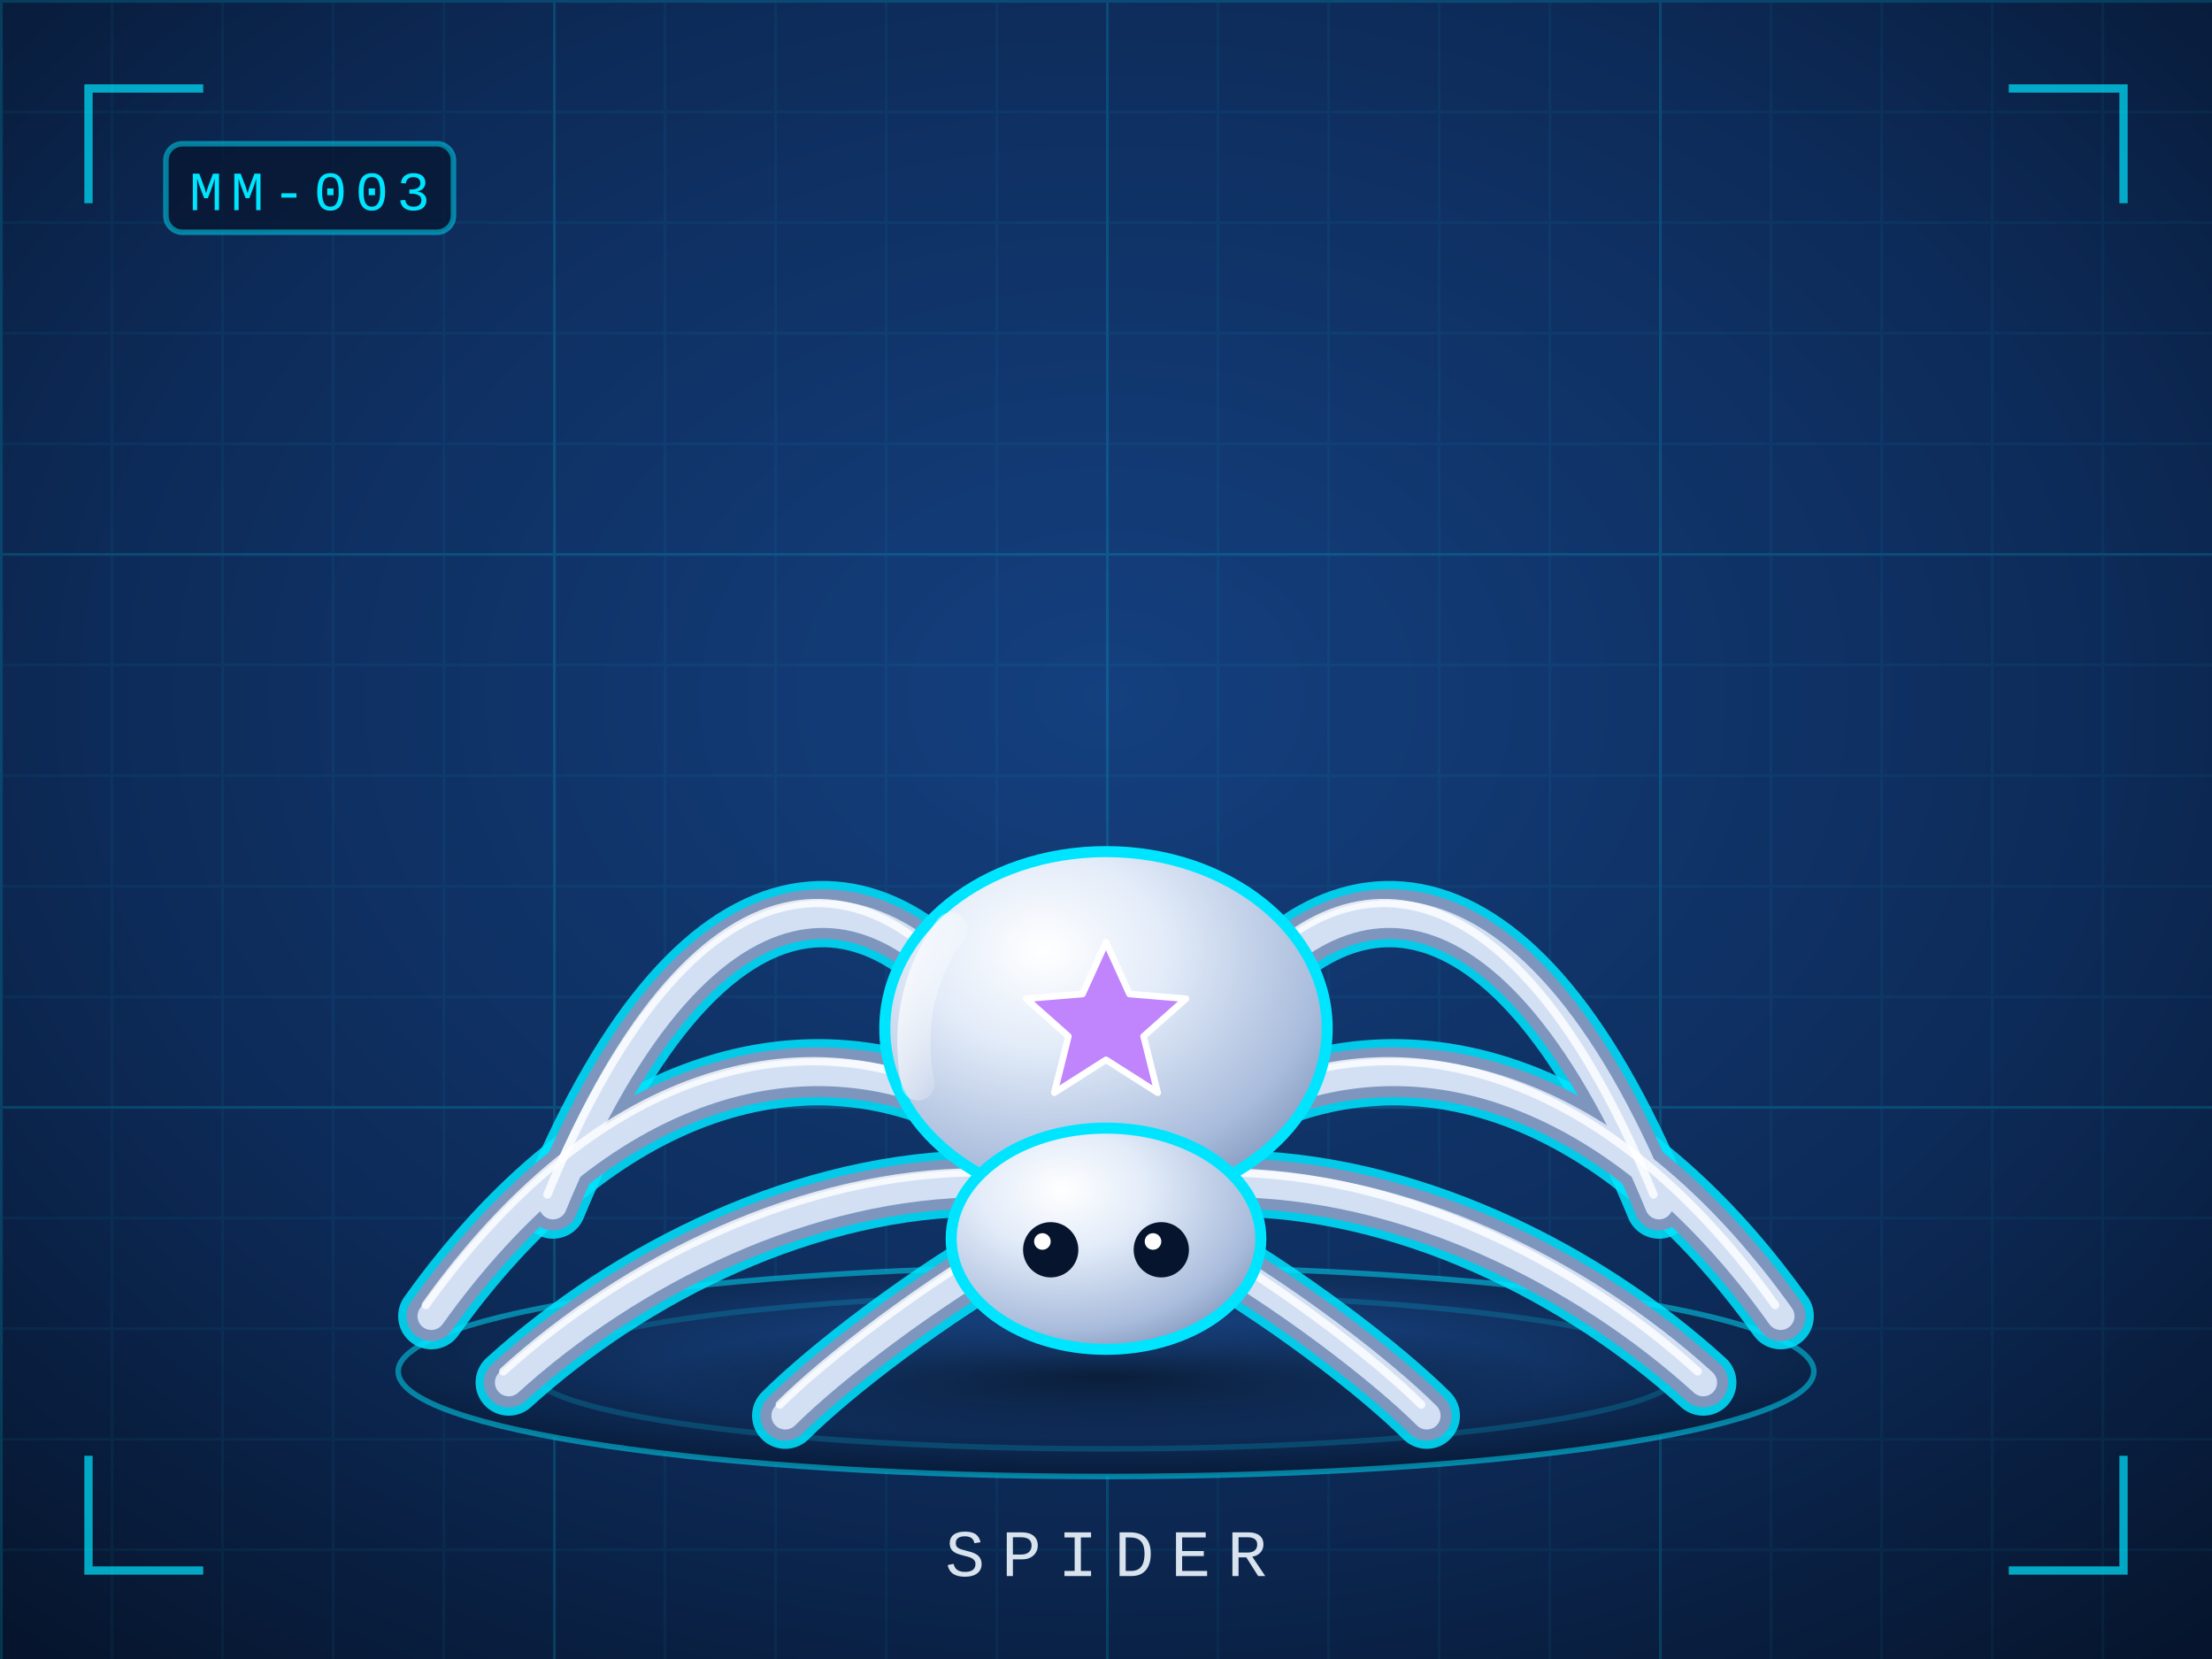
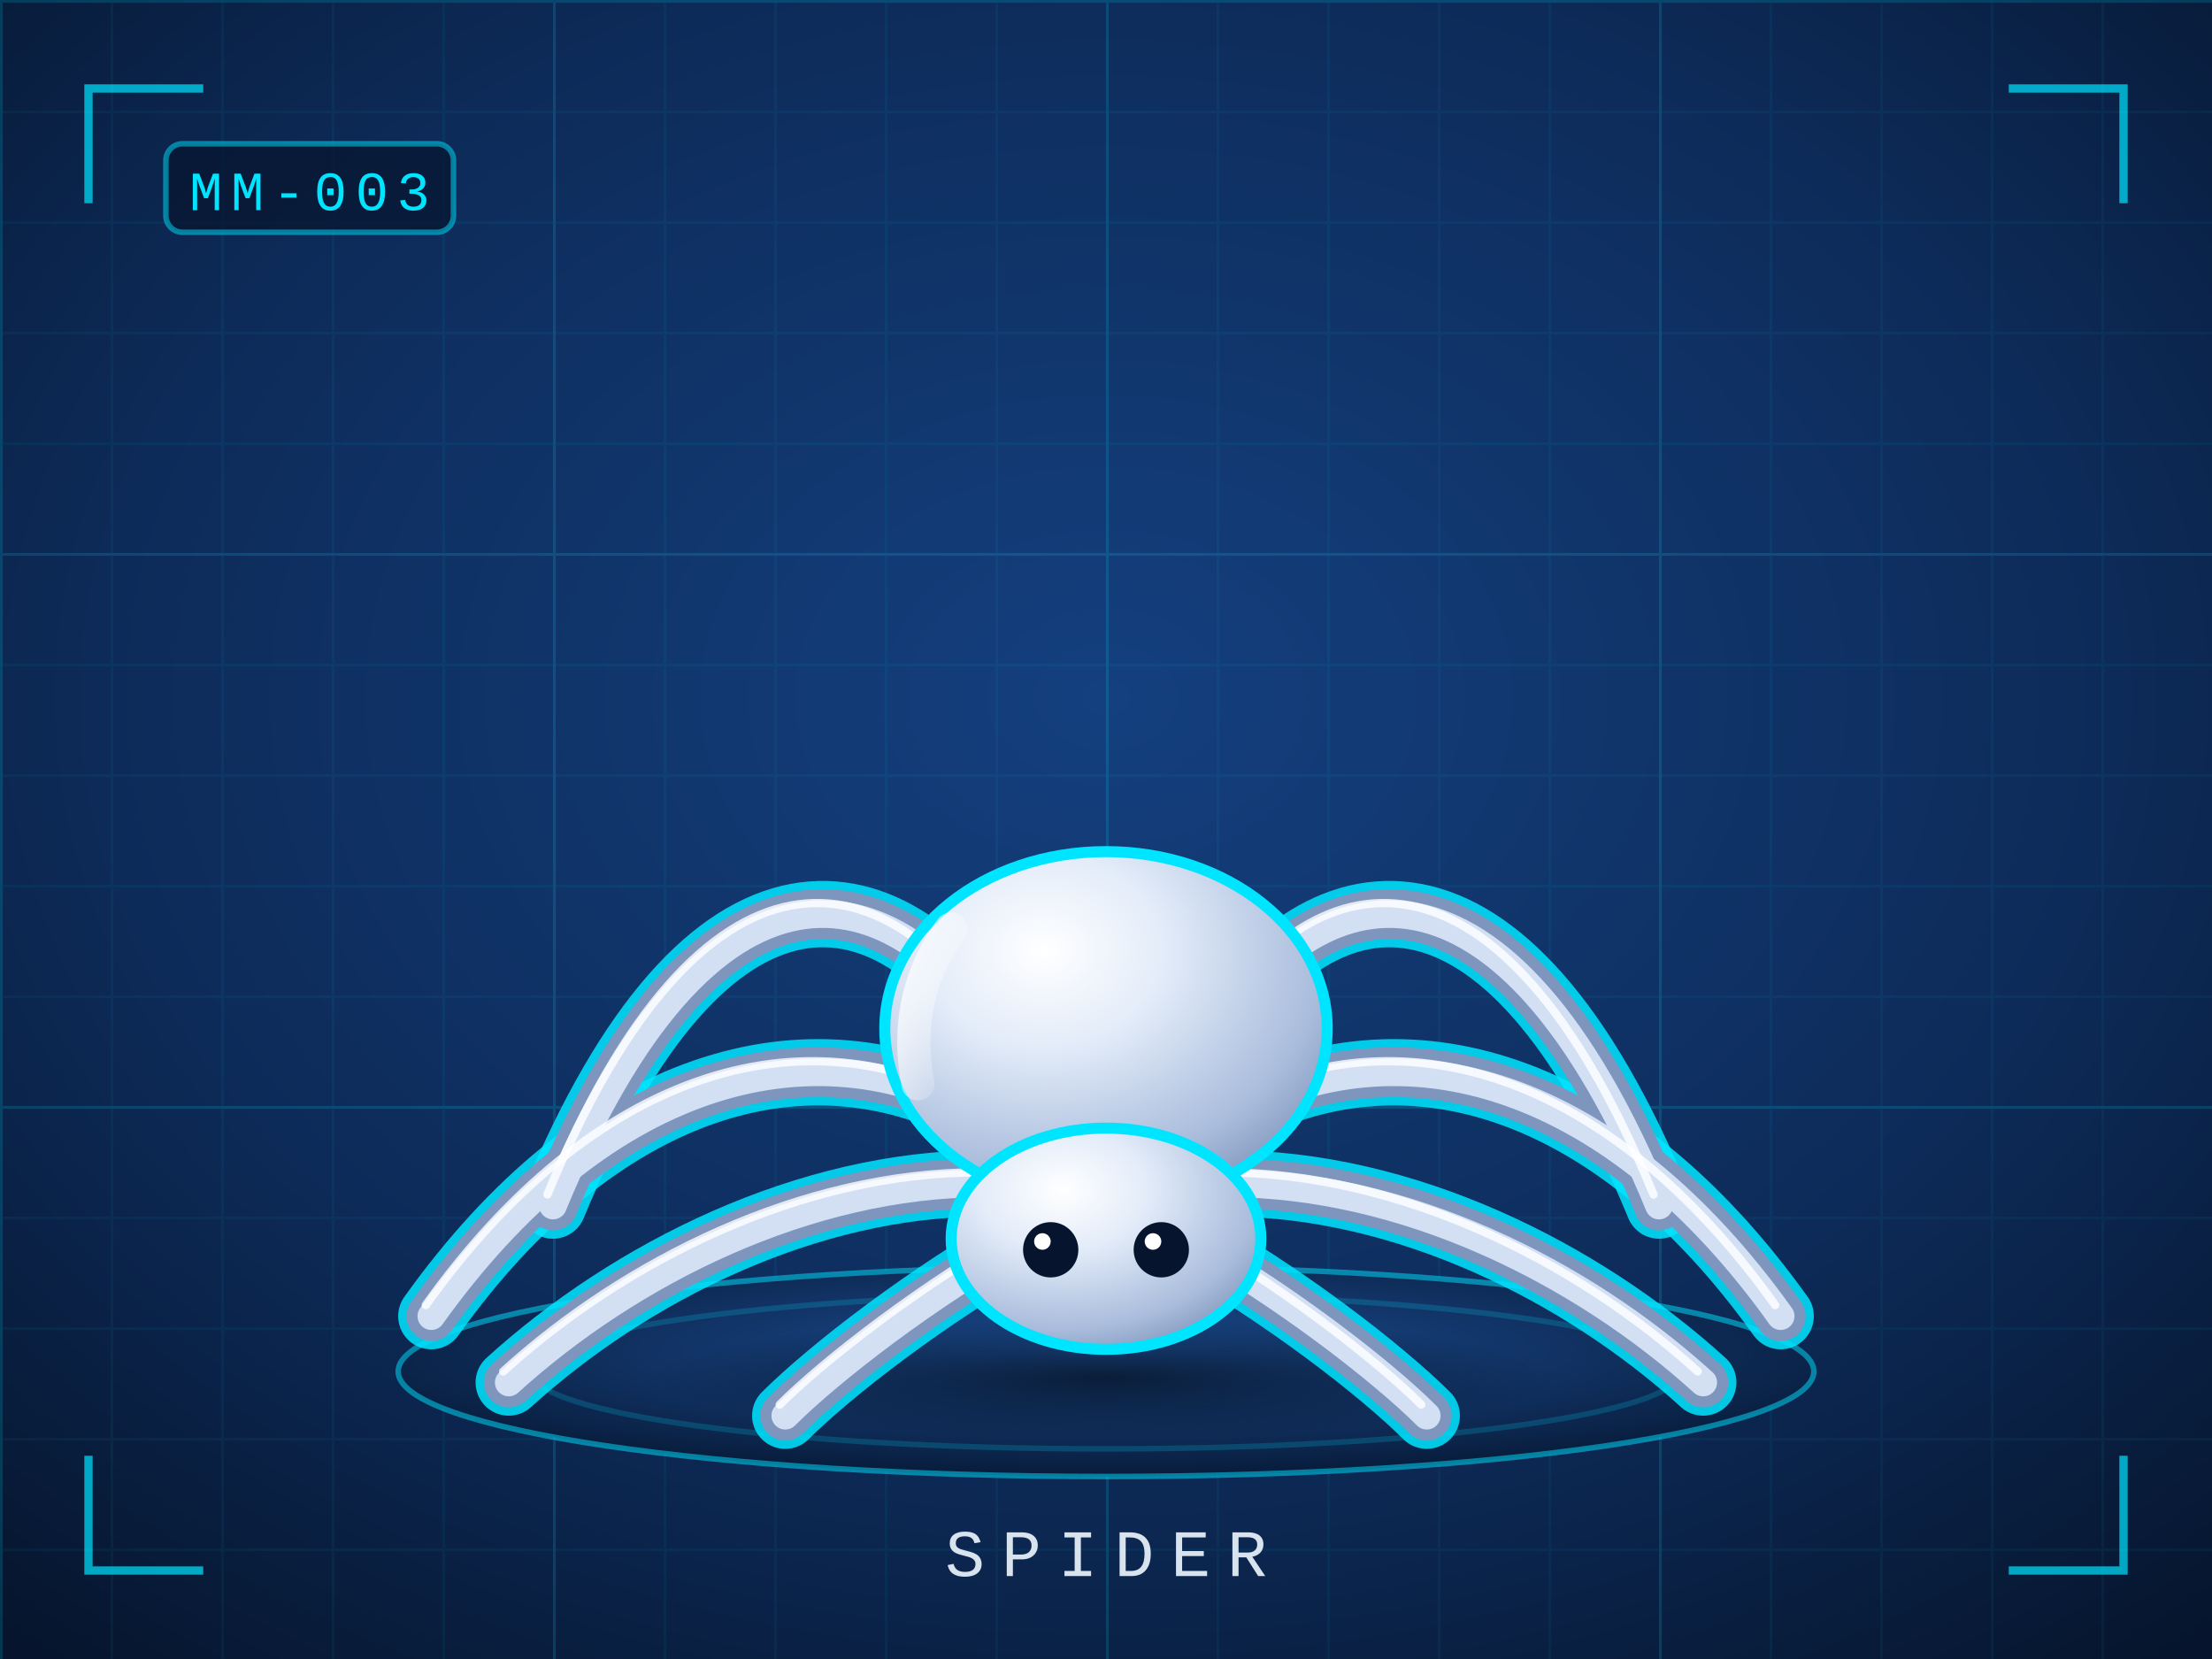
<svg xmlns="http://www.w3.org/2000/svg" viewBox="0 0 400 300">
  <defs>
    <radialGradient id="bg" cx="0.5" cy="0.42" r="0.75">
      <stop offset="0" stop-color="#14407f" />
      <stop offset="0.6" stop-color="#0d2b59" />
      <stop offset="1" stop-color="#06152d" />
    </radialGradient>
    <radialGradient id="plate" cx="0.5" cy="0.4" r="0.6">
      <stop offset="0" stop-color="#1b4c92" />
      <stop offset="1" stop-color="#081c3b" />
    </radialGradient>
    <radialGradient id="shadow" cx="0.5" cy="0.5" r="0.5">
      <stop offset="0" stop-color="#000" stop-opacity="0.55" />
      <stop offset="1" stop-color="#000" stop-opacity="0" />
    </radialGradient>
    <linearGradient id="gloss" x1="0" y1="0" x2="1" y2="1">
      <stop offset="0" stop-color="#fff" stop-opacity="0.75" />
      <stop offset="1" stop-color="#fff" stop-opacity="0" />
    </linearGradient>
    <radialGradient id="mat" cx="0.36" cy="0.28" r="0.9">
      <stop offset="0" stop-color="#ffffff" />
      <stop offset="0.3" stop-color="#e3ecf9" />
      <stop offset="0.7" stop-color="#a9bcdc" />
      <stop offset="1" stop-color="#667fa8" />
    </radialGradient>
    <radialGradient id="warm" cx="0.36" cy="0.28" r="0.9">
      <stop offset="0" stop-color="#ffe9cc" />
      <stop offset="0.3" stop-color="#fdba74" />
      <stop offset="0.7" stop-color="#e08a33" />
      <stop offset="1" stop-color="#9c5412" />
    </radialGradient>
    <radialGradient id="green" cx="0.36" cy="0.28" r="0.9">
      <stop offset="0" stop-color="#e6ffef" />
      <stop offset="0.3" stop-color="#bbf7d0" />
      <stop offset="0.7" stop-color="#6fd39a" />
      <stop offset="1" stop-color="#2f8a5c" />
    </radialGradient>
    <pattern id="gridMinor" width="20" height="20" patternUnits="userSpaceOnUse">
      <path d="M20 0H0V20" fill="none" stroke="#00e5ff" stroke-opacity="0.05" />
    </pattern>
    <pattern id="gridMajor" width="100" height="100" patternUnits="userSpaceOnUse">
      <path d="M100 0H0V100" fill="none" stroke="#00e5ff" stroke-opacity="0.12" />
    </pattern>
  </defs>
  <rect width="400" height="300" fill="url(#bg)" />
  <rect width="400" height="300" fill="url(#gridMinor)" />
  <rect width="400" height="300" fill="url(#gridMajor)" />
  <ellipse cx="200" cy="248" rx="128" ry="19" fill="url(#plate)" stroke="#00e5ff" stroke-opacity="0.5" />
  <ellipse cx="200" cy="248" rx="104" ry="14" fill="none" stroke="#00e5ff" stroke-opacity="0.18" />
  <ellipse cx="200" cy="249" rx="82" ry="11" fill="url(#shadow)" />
  <g fill="none" stroke-linecap="round" stroke-linejoin="round">
    <g stroke="#00e5ff" stroke-width="12" stroke-opacity="0.85">
      <path d="M182 190C162 156 128 150 100 218" />
      <path d="M178 202C146 184 108 196 78 238" />
      <path d="M178 214C146 214 114 230 92 250" />
      <path d="M186 224C168 234 150 248 142 256" />
      <path d="M218.0 190 C238.0 156 272.0 150 300.0 218" />
      <path d="M222.0 202 C254.0 184 292.0 196 322.0 238" />
      <path d="M222.0 214 C254.0 214 286.0 230 308.0 250" />
      <path d="M214.0 224 C232.0 234 250.0 248 258.0 256" />
    </g>
    <g stroke="#7e96bd" stroke-width="9">
      <path d="M182 190C162 156 128 150 100 218" />
      <path d="M178 202C146 184 108 196 78 238" />
      <path d="M178 214C146 214 114 230 92 250" />
      <path d="M186 224C168 234 150 248 142 256" />
      <path d="M218.0 190 C238.0 156 272.0 150 300.0 218" />
      <path d="M222.0 202 C254.0 184 292.0 196 322.0 238" />
      <path d="M222.0 214 C254.0 214 286.0 230 308.0 250" />
      <path d="M214.0 224 C232.0 234 250.0 248 258.0 256" />
    </g>
    <g stroke="#d3e0f4" stroke-width="5">
      <path d="M182 190C162 156 128 150 100 218" />
      <path d="M178 202C146 184 108 196 78 238" />
      <path d="M178 214C146 214 114 230 92 250" />
      <path d="M186 224C168 234 150 248 142 256" />
      <path d="M218.0 190 C238.0 156 272.0 150 300.0 218" />
      <path d="M222.0 202 C254.0 184 292.0 196 322.0 238" />
      <path d="M222.0 214 C254.0 214 286.0 230 308.0 250" />
      <path d="M214.0 224 C232.0 234 250.0 248 258.0 256" />
    </g>
    <g stroke="#fff" stroke-width="1.5" stroke-opacity="0.8" transform="translate(-1 -2)">
      <path d="M182 190C162 156 128 150 100 218" />
      <path d="M178 202C146 184 108 196 78 238" />
      <path d="M178 214C146 214 114 230 92 250" />
      <path d="M186 224C168 234 150 248 142 256" />
      <path d="M218.0 190 C238.0 156 272.0 150 300.0 218" />
      <path d="M222.0 202 C254.0 184 292.0 196 322.0 238" />
      <path d="M222.0 214 C254.0 214 286.0 230 308.0 250" />
      <path d="M214.0 224 C232.0 234 250.0 248 258.0 256" />
    </g>
  </g>
  <ellipse cx="200" cy="186" rx="40" ry="32" fill="url(#mat)" stroke="#00e5ff" stroke-width="2" stroke-linejoin="round" />
  <ellipse cx="200" cy="224" rx="28" ry="20" fill="url(#mat)" stroke="#00e5ff" stroke-width="2" stroke-linejoin="round" />
  <path d="M172 168C166 176 164 186 166 196" fill="none" stroke="url(#gloss)" stroke-width="6" stroke-linecap="round" />
-   <path transform="translate(200 184) scale(0.85)" d="M0 -16L5 -5L17 -4L8 4L11 16L0 9L-11 16L-8 4L-17 -4L-5 -5Z" fill="#c084fc" stroke="#fff" stroke-width="1.4" stroke-linejoin="round" />
  <circle cx="190" cy="226" r="5" fill="#06152d" />
  <circle cx="210" cy="226" r="5" fill="#06152d" />
  <circle cx="188.5" cy="224.5" r="1.5" fill="#fff" />
  <circle cx="208.5" cy="224.5" r="1.5" fill="#fff" />
  <g fill="none" stroke="#00e5ff" stroke-width="1.5" stroke-opacity="0.7" stroke-linecap="square">
    <path d="M16 36V16H36M364 16H384V36M16 264V284H36M384 264V284H364" />
  </g>
  <rect x="30" y="26" width="52" height="16" rx="3" fill="#06152d" fill-opacity="0.7" stroke="#00e5ff" stroke-opacity="0.5" />
  <text x="56" y="38" text-anchor="middle" font-family="Courier New, monospace" font-size="10" fill="#00e5ff" letter-spacing="1.5">MM-003</text>
  <text x="200" y="285" text-anchor="middle" font-family="Courier New, monospace" font-size="12" fill="#eef7ff" fill-opacity="0.9" letter-spacing="3">SPIDER</text>
</svg>
